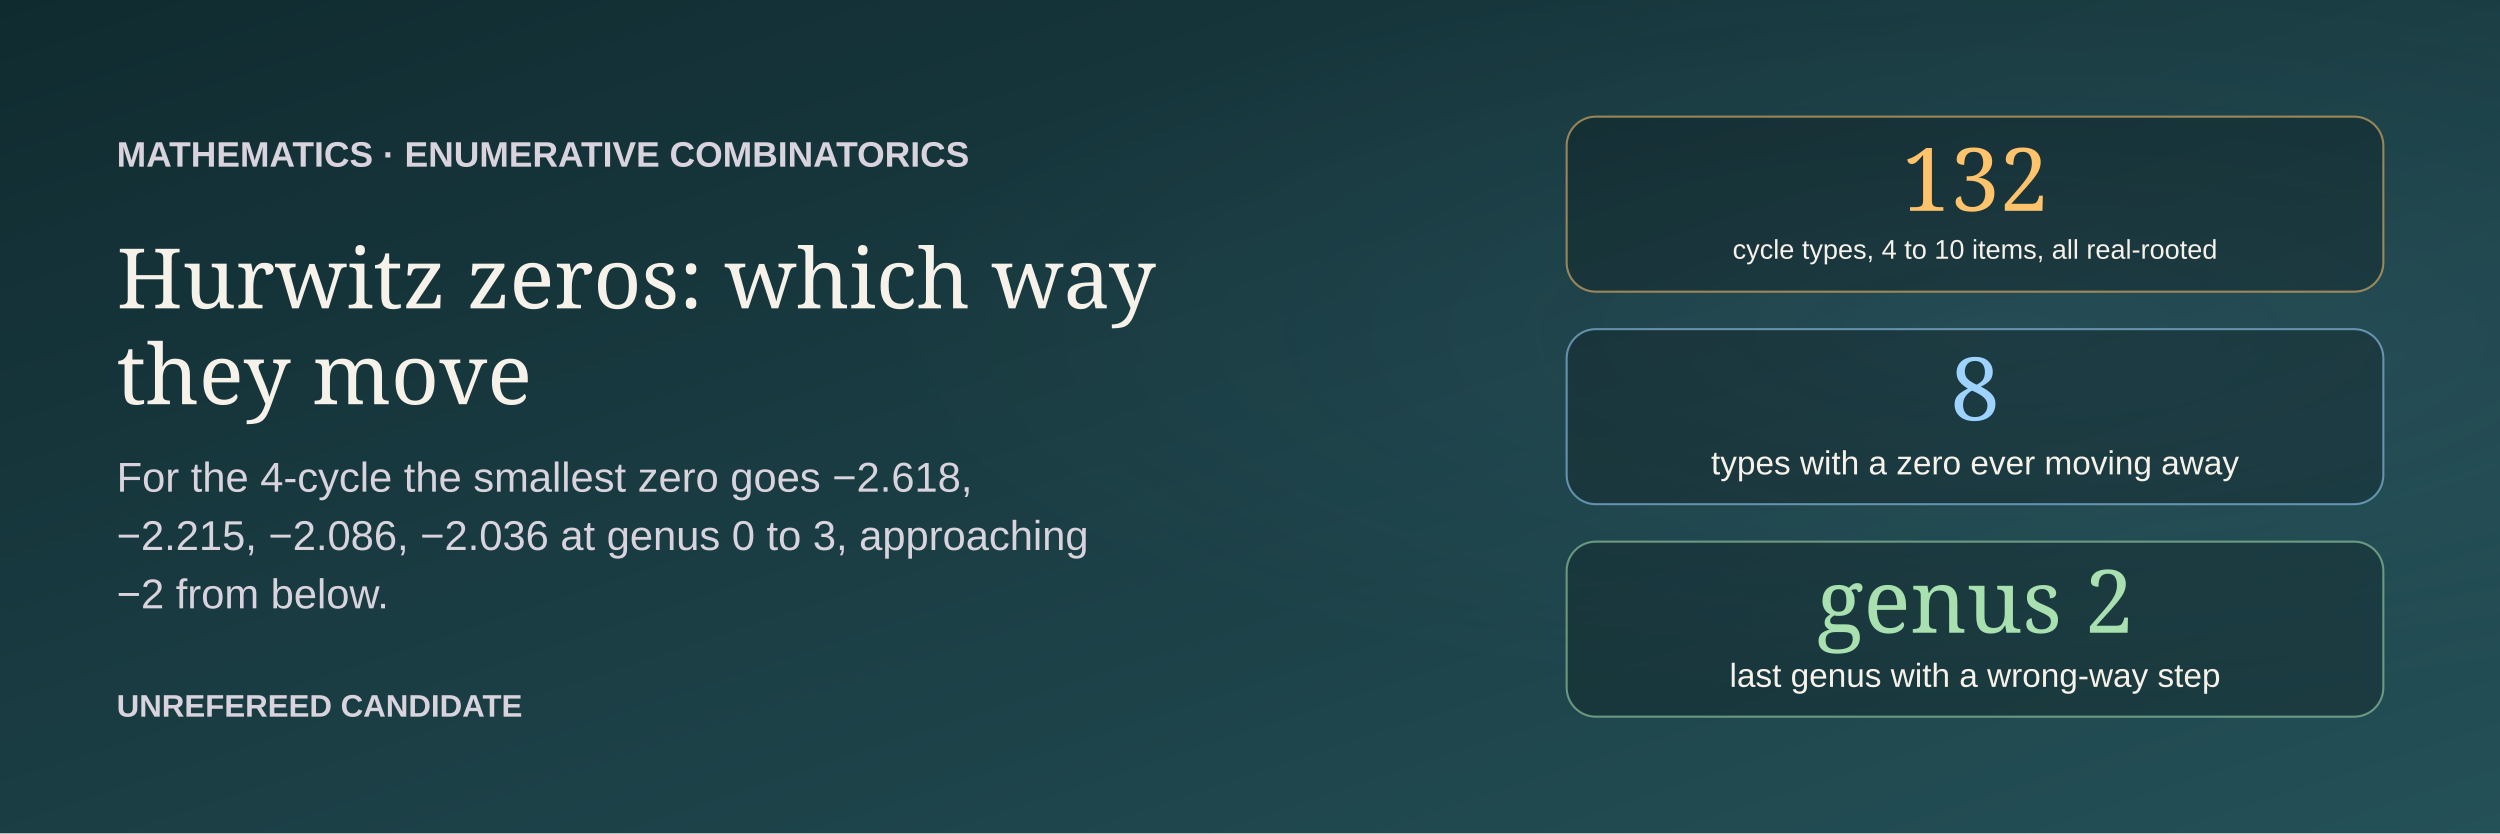
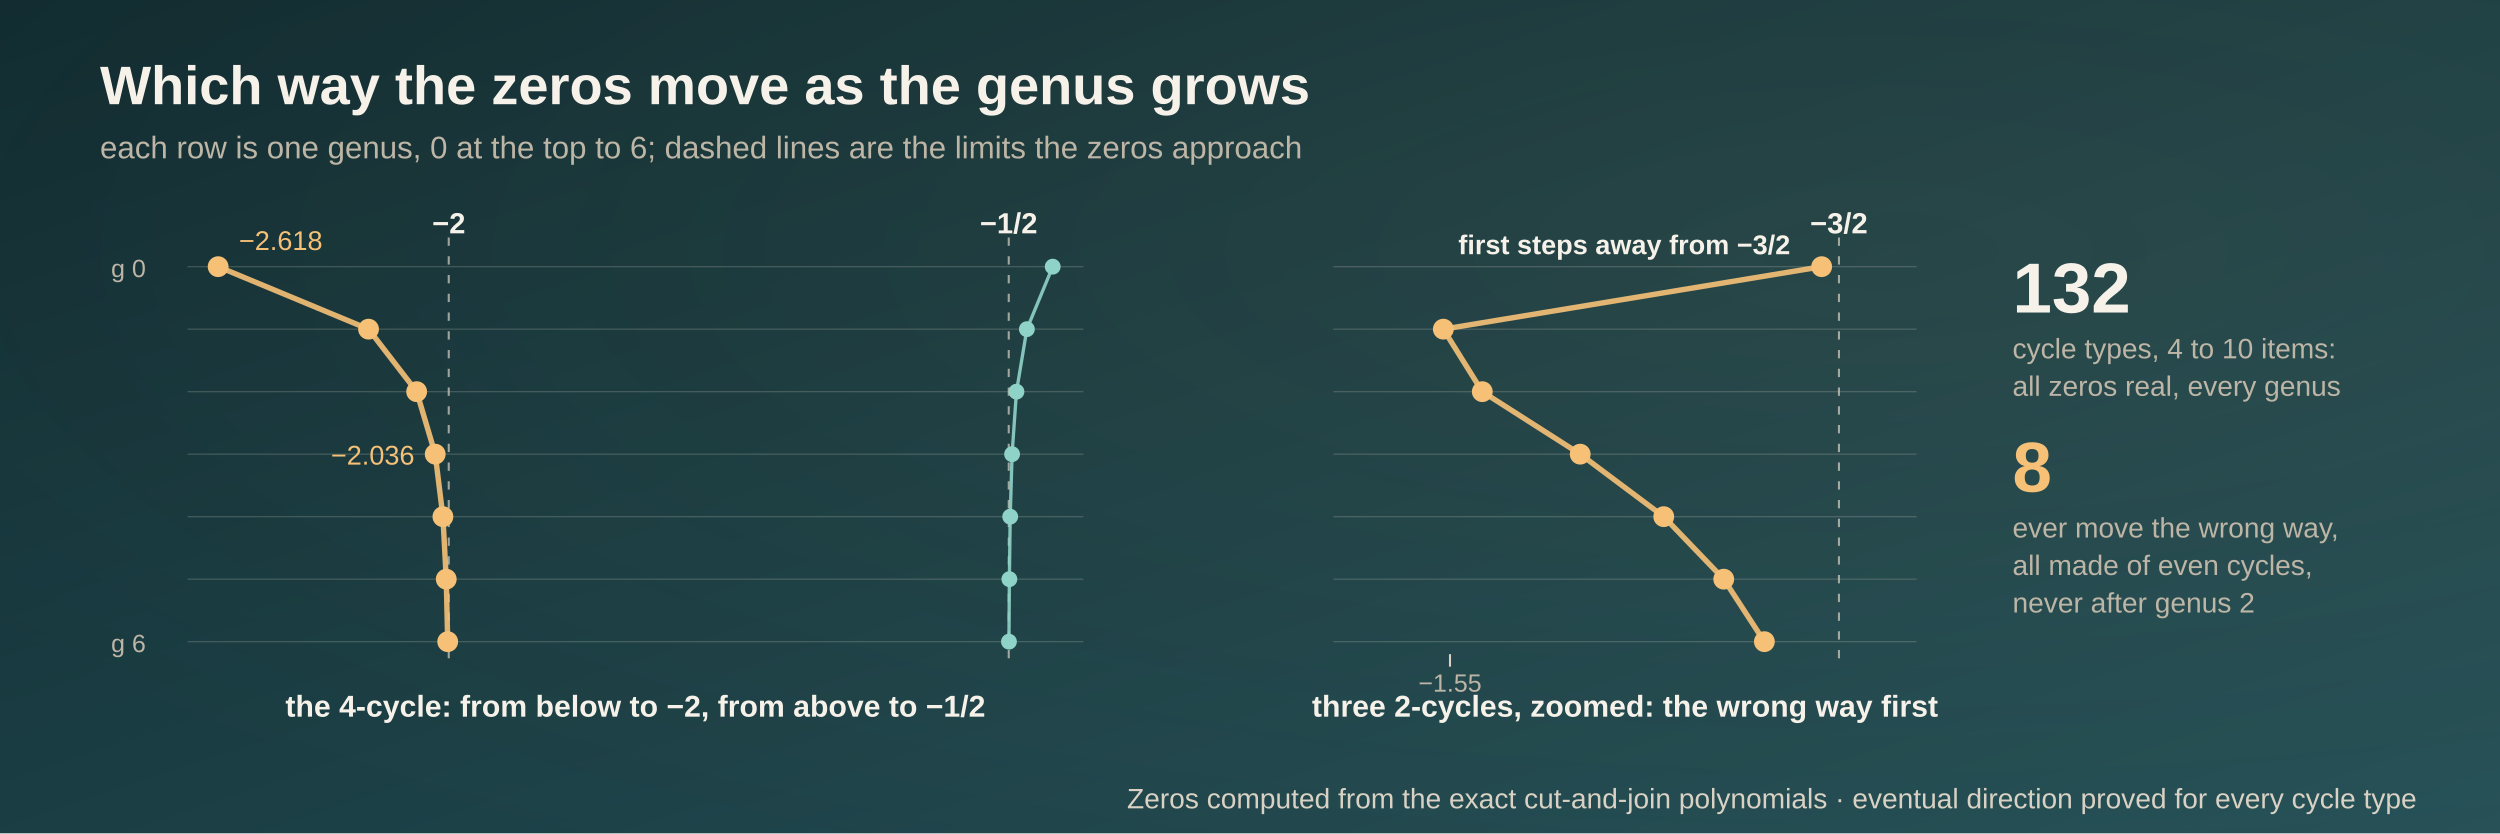
<svg xmlns="http://www.w3.org/2000/svg" viewBox="0 0 1200 400" data-banner-palette="petrol" role="img" aria-labelledby="art-description">
  <defs>
    <linearGradient id="bg" x1="0" y1="0" x2="1" y2="1">
      <stop offset="0" stop-color="#102b30" />
      <stop offset="1" stop-color="#245057" />
    </linearGradient>
-     <radialGradient id="glow" cx="0.8" cy="0.4" r="0.45">
-       <stop offset="0" stop-color="#9fd3ff" stop-opacity="0.07" />
-       <stop offset="1" stop-color="#9fd3ff" stop-opacity="0" />
+     <radialGradient id="glow" cx="0.75" cy="0.3" r="0.9">
+       <stop offset="0" stop-color="#f6c177" stop-opacity="0.06" />
+       <stop offset="1" stop-color="#f6c177" stop-opacity="0" />
    </radialGradient>
  </defs>
  <rect width="1200" height="400" fill="url(#bg)" />
  <rect width="1200" height="400" fill="url(#glow)" />
-   <text class="og-hide" x="56" y="80" fill="#d9d3dd" font-family="Arial,Helvetica,sans-serif" font-size="17" font-weight="bold" text-anchor="start">MATHEMATICS · ENUMERATIVE COMBINATORICS</text>
-   <text class="og-hide" x="56" y="148" fill="#f6f2ea" font-family="Georgia,serif" font-size="40" font-weight="normal" text-anchor="start">Hurwitz zeros: which way</text>
-   <text class="og-hide" x="56" y="194" fill="#f6f2ea" font-family="Georgia,serif" font-size="40" font-weight="normal" text-anchor="start">they move</text>
-   <text class="og-hide" x="56" y="236" fill="#d9d3dd" font-family="Arial,Helvetica,sans-serif" font-size="20" font-weight="normal" text-anchor="start">For the 4-cycle the smallest zero goes −2.618,</text>
-   <text class="og-hide" x="56" y="264" fill="#d9d3dd" font-family="Arial,Helvetica,sans-serif" font-size="20" font-weight="normal" text-anchor="start">−2.215, −2.086, −2.036 at genus 0 to 3, approaching</text>
-   <text class="og-hide" x="56" y="292" fill="#d9d3dd" font-family="Arial,Helvetica,sans-serif" font-size="20" font-weight="normal" text-anchor="start">−2 from below.</text>
-   <text class="og-hide" x="56" y="344" fill="#d9d3dd" font-family="Arial,Helvetica,sans-serif" font-size="15" font-weight="bold" text-anchor="start">UNREFEREED CANDIDATE</text>
-   <rect x="752" y="56.0" width="392" height="84.0" rx="14" fill="#000" fill-opacity="0.22" stroke="#ffc36b" stroke-opacity="0.55" />
-   <text class="og-hide" x="948" y="101.2" fill="#ffc36b" font-family="Georgia,serif" font-size="42" font-weight="normal" text-anchor="middle">132</text>
-   <text class="og-hide" x="948" y="124.2" fill="#f6f2ea" font-family="Arial,Helvetica,sans-serif" font-size="13" font-weight="normal" text-anchor="middle">cycle types, 4 to 10 items, all real-rooted</text>
-   <rect x="752" y="158.0" width="392" height="84.0" rx="14" fill="#000" fill-opacity="0.22" stroke="#9fd3ff" stroke-opacity="0.55" />
-   <text class="og-hide" x="948" y="201.7" fill="#9fd3ff" font-family="Georgia,serif" font-size="42" font-weight="normal" text-anchor="middle">8</text>
-   <text class="og-hide" x="948" y="227.7" fill="#f6f2ea" font-family="Arial,Helvetica,sans-serif" font-size="16" font-weight="normal" text-anchor="middle">types with a zero ever moving away</text>
-   <rect x="752" y="260.0" width="392" height="84.0" rx="14" fill="#000" fill-opacity="0.22" stroke="#a8e0b0" stroke-opacity="0.55" />
-   <text class="og-hide" x="948" y="303.7" fill="#a8e0b0" font-family="Georgia,serif" font-size="42" font-weight="normal" text-anchor="middle">genus 2</text>
-   <text class="og-hide" x="948" y="329.7" fill="#f6f2ea" font-family="Arial,Helvetica,sans-serif" font-size="16" font-weight="normal" text-anchor="middle">last genus with a wrong-way step</text>
+   <text class="og-hide" x="48" y="50" fill="#f6f2ea" font-family="Arial,Helvetica,sans-serif" font-size="26" font-weight="bold" text-anchor="start">Which way the zeros move as the genus grows</text>
+   <text class="og-hide" x="48" y="76" fill="#bdb5a6" font-family="Arial,Helvetica,sans-serif" font-size="15" font-weight="normal" text-anchor="start">each row is one genus, 0 at the top to 6; dashed lines are the limits the zeros approach</text>
+   <path d="M215.4 114V320" stroke="#d9d2c4" stroke-dasharray="4 5" opacity=".7" />
+   <path d="M484.2 114V320" stroke="#d9d2c4" stroke-dasharray="4 5" opacity=".7" />
+   <path d="M90 128H520" stroke="#d9d2c4" stroke-width=".6" opacity=".22" />
+   <path d="M90 158H520" stroke="#d9d2c4" stroke-width=".6" opacity=".22" />
+   <path d="M90 188H520" stroke="#d9d2c4" stroke-width=".6" opacity=".22" />
+   <path d="M90 218H520" stroke="#d9d2c4" stroke-width=".6" opacity=".22" />
+   <path d="M90 248H520" stroke="#d9d2c4" stroke-width=".6" opacity=".22" />
+   <path d="M90 278H520" stroke="#d9d2c4" stroke-width=".6" opacity=".22" />
+   <path d="M90 308H520" stroke="#d9d2c4" stroke-width=".6" opacity=".22" />
+   <path d="M104.7 128.0L176.9 158.0L200.0 188.0L208.9 218.0L212.6 248.0L214.2 278.0L214.9 308.0" stroke="#f6c177" stroke-width="2.6" fill="none" opacity=".9" />
+   <circle cx="104.7" cy="128.0" r="5" fill="#f6c177" />
+   <circle cx="176.9" cy="158.0" r="5" fill="#f6c177" />
+   <circle cx="200.0" cy="188.0" r="5" fill="#f6c177" />
+   <circle cx="208.9" cy="218.0" r="5" fill="#f6c177" />
+   <circle cx="212.6" cy="248.0" r="5" fill="#f6c177" />
+   <circle cx="214.2" cy="278.0" r="5" fill="#f6c177" />
+   <circle cx="214.9" cy="308.0" r="5" fill="#f6c177" />
+   <path d="M505.3 128.0L492.9 158.0L487.9 188.0L485.8 218.0L484.9 248.0L484.5 278.0L484.3 308.0" stroke="#8fd3c8" stroke-width="1.6" fill="none" opacity=".9" />
+   <circle cx="505.3" cy="128.0" r="3.8" fill="#8fd3c8" />
+   <circle cx="492.9" cy="158.0" r="3.8" fill="#8fd3c8" />
+   <circle cx="487.9" cy="188.0" r="3.8" fill="#8fd3c8" />
+   <circle cx="485.8" cy="218.0" r="3.8" fill="#8fd3c8" />
+   <circle cx="484.9" cy="248.0" r="3.8" fill="#8fd3c8" />
+   <circle cx="484.5" cy="278.0" r="3.8" fill="#8fd3c8" />
+   <circle cx="484.3" cy="308.0" r="3.8" fill="#8fd3c8" />
+   <text class="og-hide" x="215.417" y="112" fill="#f6f2ea" font-family="Arial,Helvetica,sans-serif" font-size="14" font-weight="bold" text-anchor="middle">−2</text>
+   <text class="og-hide" x="484.167" y="112" fill="#f6f2ea" font-family="Arial,Helvetica,sans-serif" font-size="14" font-weight="bold" text-anchor="middle">−1/2</text>
+   <text class="og-hide" x="114.692" y="120" fill="#f6c177" font-family="Arial,Helvetica,sans-serif" font-size="13" font-weight="normal" text-anchor="start">−2.618</text>
+   <text class="og-hide" x="198.967" y="223" fill="#f6c177" font-family="Arial,Helvetica,sans-serif" font-size="13" font-weight="normal" text-anchor="end">−2.036</text>
+   <text class="og-hide" x="305" y="344" fill="#f6f2ea" font-family="Arial,Helvetica,sans-serif" font-size="14.5" font-weight="bold" text-anchor="middle">the 4-cycle: from below to −2, from above to −1/2</text>
+   <text class="og-hide" x="70" y="133" fill="#bdb5a6" font-family="Arial,Helvetica,sans-serif" font-size="12" font-weight="normal" text-anchor="end">g 0</text>
+   <text class="og-hide" x="70" y="313" fill="#bdb5a6" font-family="Arial,Helvetica,sans-serif" font-size="12" font-weight="normal" text-anchor="end">g 6</text>
+   <path d="M882.7 114V320" stroke="#d9d2c4" stroke-dasharray="4 5" opacity=".7" />
+   <path d="M640 128H920" stroke="#d9d2c4" stroke-width=".6" opacity=".22" />
+   <path d="M640 158H920" stroke="#d9d2c4" stroke-width=".6" opacity=".22" />
+   <path d="M640 188H920" stroke="#d9d2c4" stroke-width=".6" opacity=".22" />
+   <path d="M640 218H920" stroke="#d9d2c4" stroke-width=".6" opacity=".22" />
+   <path d="M640 248H920" stroke="#d9d2c4" stroke-width=".6" opacity=".22" />
+   <path d="M640 278H920" stroke="#d9d2c4" stroke-width=".6" opacity=".22" />
+   <path d="M640 308H920" stroke="#d9d2c4" stroke-width=".6" opacity=".22" />
+   <path d="M874.4 128.0L692.8 158.0L711.5 188.0L758.5 218.0L798.6 248.0L827.4 278.0L846.9 308.0" stroke="#f6c177" stroke-width="2.6" fill="none" opacity=".9" />
+   <circle cx="874.4" cy="128.0" r="5" fill="#f6c177" />
+   <circle cx="692.8" cy="158.0" r="5" fill="#f6c177" />
+   <circle cx="711.5" cy="188.0" r="5" fill="#f6c177" />
+   <circle cx="758.5" cy="218.0" r="5" fill="#f6c177" />
+   <circle cx="798.6" cy="248.0" r="5" fill="#f6c177" />
+   <circle cx="827.4" cy="278.0" r="5" fill="#f6c177" />
+   <circle cx="846.9" cy="308.0" r="5" fill="#f6c177" />
+   <text class="og-hide" x="882.667" y="112" fill="#f6f2ea" font-family="Arial,Helvetica,sans-serif" font-size="14" font-weight="bold" text-anchor="middle">−3/2</text>
+   <text class="og-hide" x="700" y="122" fill="#f6f2ea" font-family="Arial,Helvetica,sans-serif" font-size="13" font-weight="bold" text-anchor="start">first steps away from −3/2</text>
+   <text class="og-hide" x="696" y="332" fill="#bdb5a6" font-family="Arial,Helvetica,sans-serif" font-size="12" font-weight="normal" text-anchor="middle">−1.55</text>
+   <path d="M696.0 314v6" stroke="#d9d2c4" />
+   <text class="og-hide" x="780" y="344" fill="#f6f2ea" font-family="Arial,Helvetica,sans-serif" font-size="14.5" font-weight="bold" text-anchor="middle">three 2-cycles, zoomed: the wrong way first</text>
+   <text class="og-hide" x="966" y="150" fill="#f6f2ea" font-family="Arial,Helvetica,sans-serif" font-size="34" font-weight="bold" text-anchor="start">132</text>
+   <text class="og-hide" x="966" y="172" fill="#bdb5a6" font-family="Arial,Helvetica,sans-serif" font-size="13.5" font-weight="normal" text-anchor="start">cycle types, 4 to 10 items:</text>
+   <text class="og-hide" x="966" y="190" fill="#bdb5a6" font-family="Arial,Helvetica,sans-serif" font-size="13.5" font-weight="normal" text-anchor="start">all zeros real, every genus</text>
+   <text class="og-hide" x="966" y="236" fill="#f6c177" font-family="Arial,Helvetica,sans-serif" font-size="34" font-weight="bold" text-anchor="start">8</text>
+   <text class="og-hide" x="966" y="258" fill="#bdb5a6" font-family="Arial,Helvetica,sans-serif" font-size="13.5" font-weight="normal" text-anchor="start">ever move the wrong way,</text>
+   <text class="og-hide" x="966" y="276" fill="#bdb5a6" font-family="Arial,Helvetica,sans-serif" font-size="13.5" font-weight="normal" text-anchor="start">all made of even cycles,</text>
+   <text class="og-hide" x="966" y="294" fill="#bdb5a6" font-family="Arial,Helvetica,sans-serif" font-size="13.5" font-weight="normal" text-anchor="start">never after genus 2</text>
+   <text class="og-hide" x="1160" y="388" fill="#d9d2c4" font-family="Arial,Helvetica,sans-serif" font-size="13.5" font-weight="normal" text-anchor="end">Zeros computed from the exact cut-and-join polynomials · eventual direction proved for every cycle type</text>
</svg>
